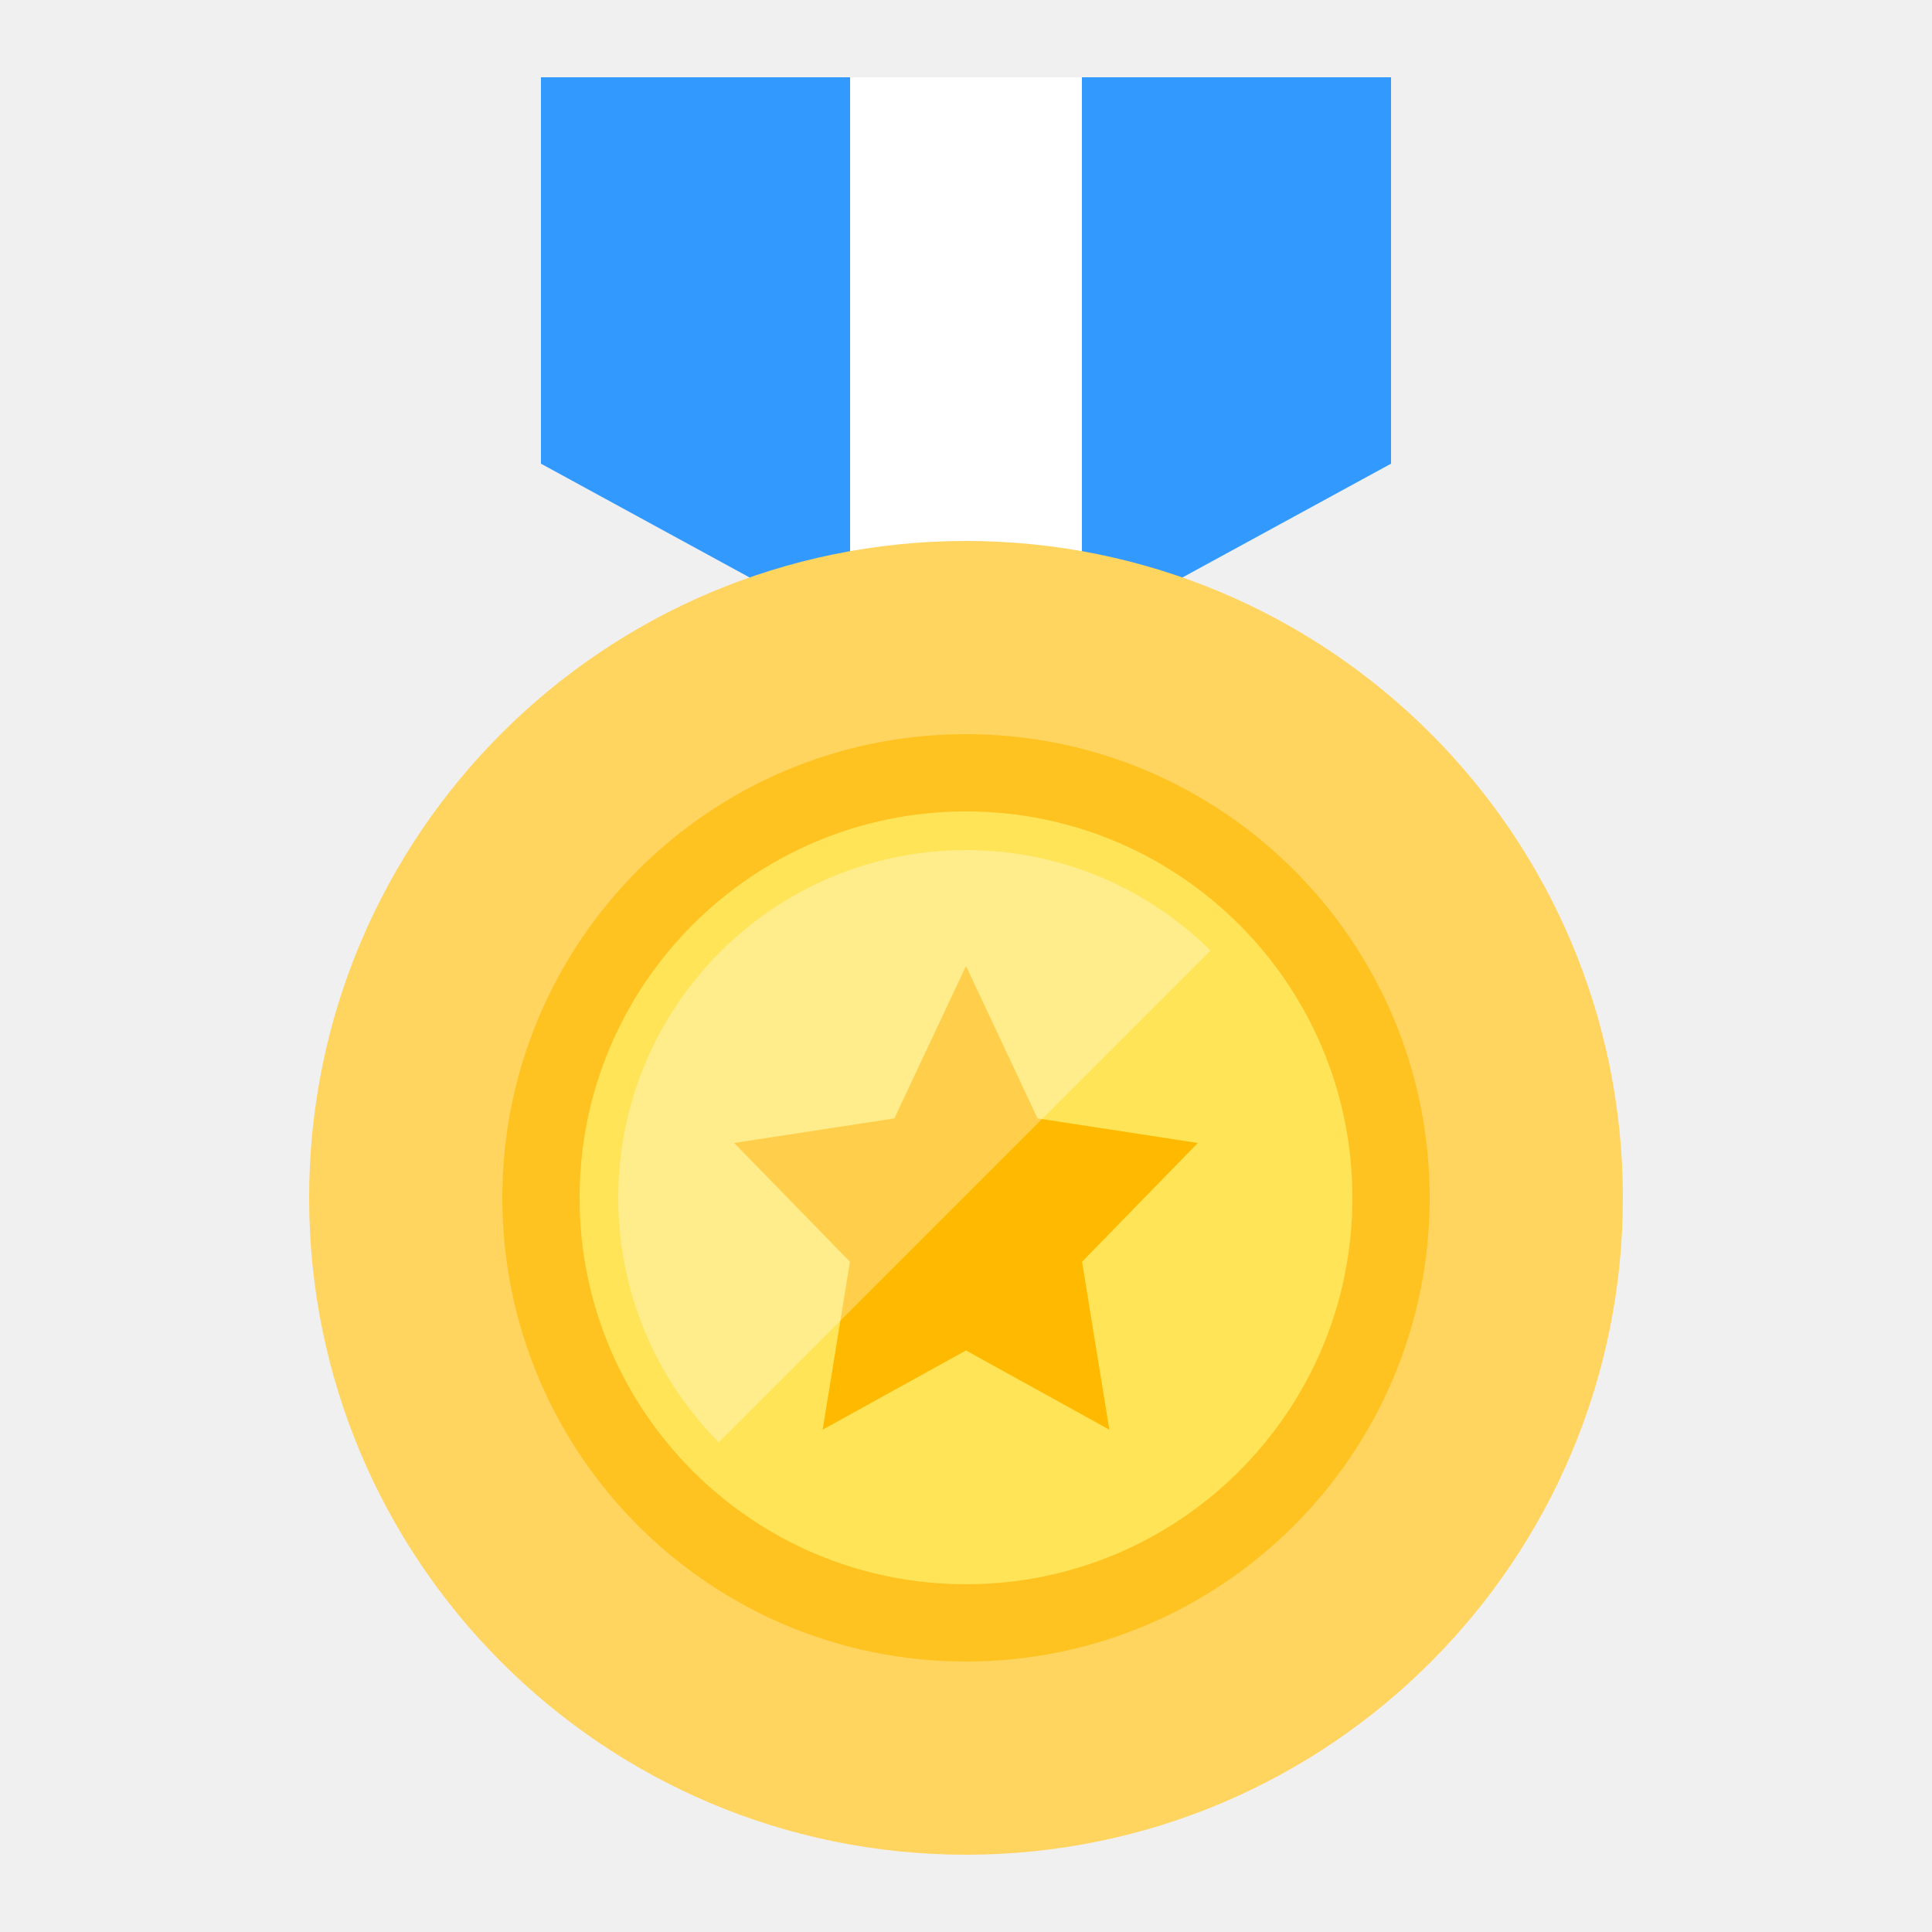
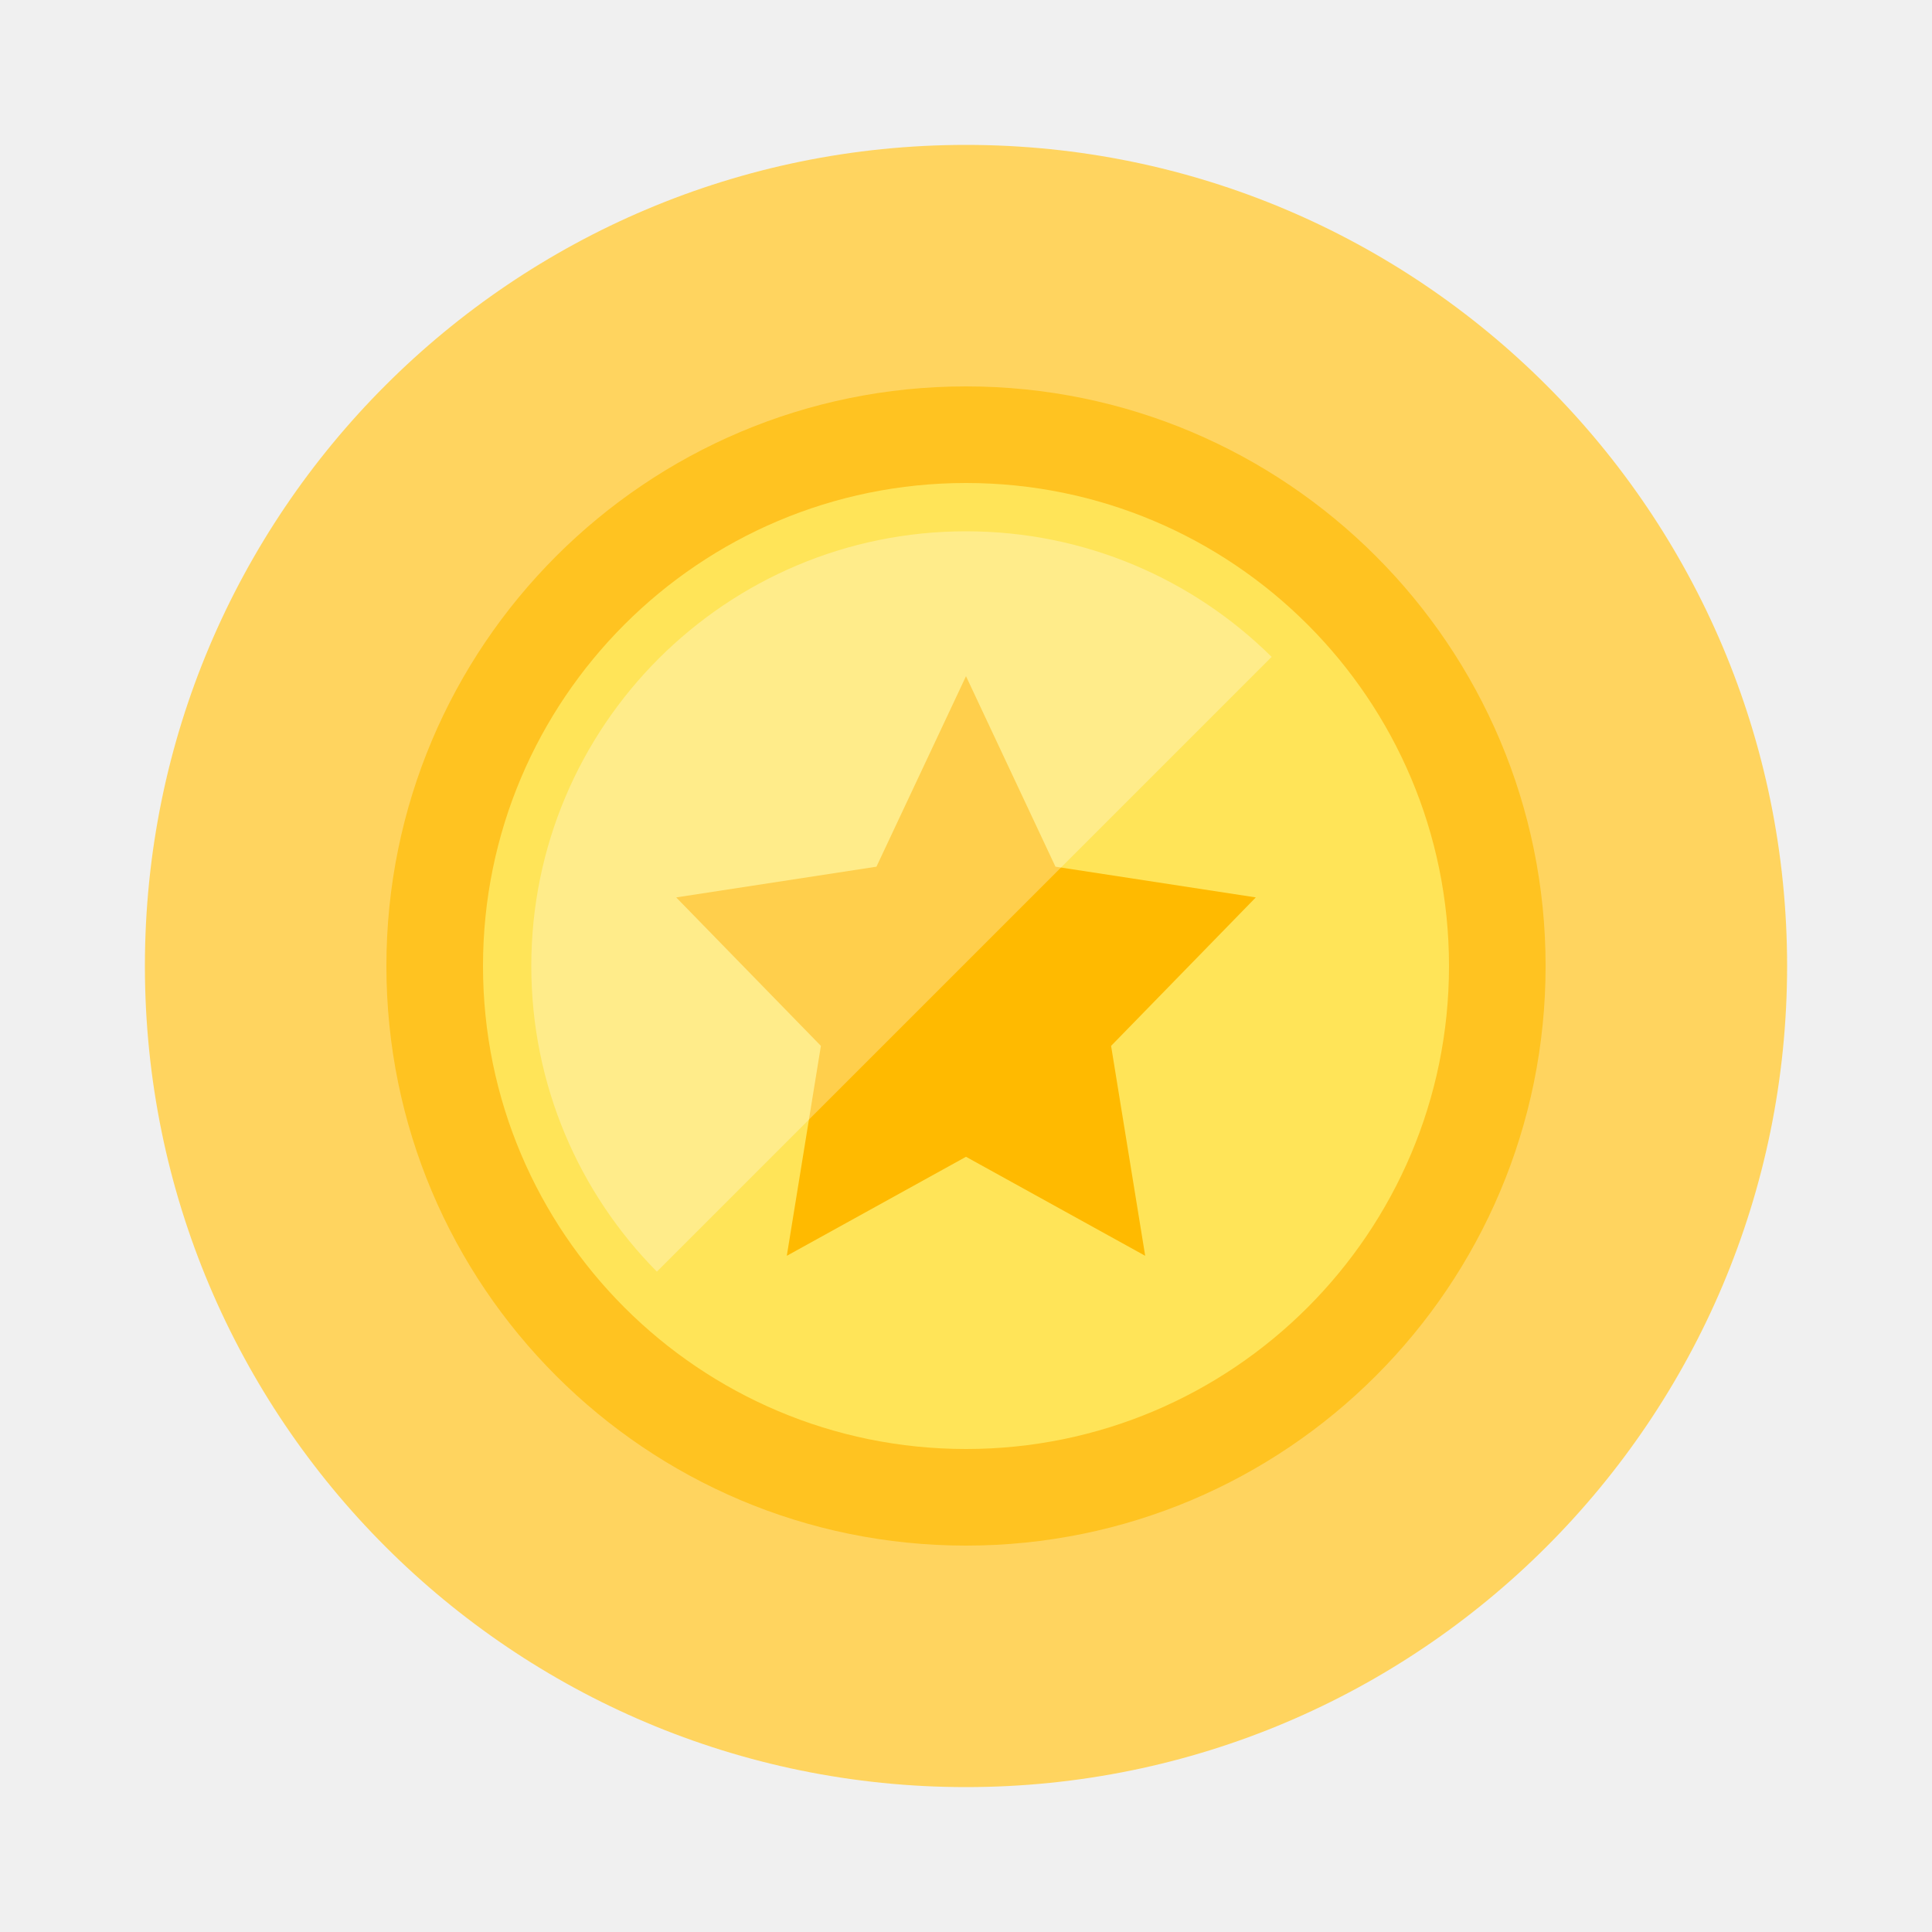
- <svg xmlns="http://www.w3.org/2000/svg" width="25" height="25" viewBox="0 0 25 25" fill="none">
-   <path fill-rule="evenodd" clip-rule="evenodd" d="M18 1H7V6L12.5 9L18 6V1Z" fill="#3299FE" />
-   <path fill-rule="evenodd" clip-rule="evenodd" d="M14 1V7.455L12.5 8L11 7.455V1H14Z" fill="white" />
-   <circle cx="12.5" cy="15.5" r="8.5" fill="#FFD45F" />
-   <circle cx="12.5" cy="15.5" r="5.5" fill="#FFE458" stroke="#FFC321" />
-   <path d="M13.426 14.472L12.5 12.5L11.573 14.472L9.5 14.79L10.998 16.327L10.645 18.5L12.5 17.475L14.355 18.5L14.002 16.327L15.5 14.79L13.426 14.472Z" fill="#FFBA00" />
-   <path fill-rule="evenodd" clip-rule="evenodd" d="M9.3 18.664L15.664 12.3C14.851 11.496 13.734 11 12.5 11C10.015 11 8 13.015 8 15.5C8 16.734 8.496 17.851 9.3 18.664Z" fill="white" fill-opacity="0.3" />
+ <svg xmlns="http://www.w3.org/2000/svg" width="20" height="20" viewBox="0 0 20 20" fill="none">
+   <circle cx="10" cy="10" r="8.5" fill="#FFD45F" />
+   <path d="M15.5 10C15.5 13.038 13.038 15.5 10 15.5C6.962 15.5 4.5 13.038 4.5 10C4.5 6.962 6.962 4.5 10 4.5C13.038 4.5 15.5 6.962 15.5 10Z" fill="#FFE458" />
+   <path fill-rule="evenodd" clip-rule="evenodd" d="M10 5C7.239 5 5 7.239 5 10C5 12.761 7.239 15 10 15C12.761 15 15 12.761 15 10C15 7.239 12.761 5 10 5ZM4 10C4 6.686 6.686 4 10 4C13.314 4 16 6.686 16 10C16 13.314 13.314 16 10 16C6.686 16 4 13.314 4 10Z" fill="#FFC321" />
+   <path d="M10.926 8.972L10 7L9.073 8.972L7 9.29L8.498 10.827L8.145 13L10 11.975L11.855 13L11.502 10.827L13 9.29L10.926 8.972Z" fill="#FFBA00" />
+   <path d="M6.8 13.164L13.164 6.8C12.351 5.996 11.234 5.5 10 5.5C7.515 5.5 5.5 7.515 5.5 10C5.5 11.234 5.996 12.351 6.8 13.164Z" fill="white" fill-opacity="0.3" />
</svg>
